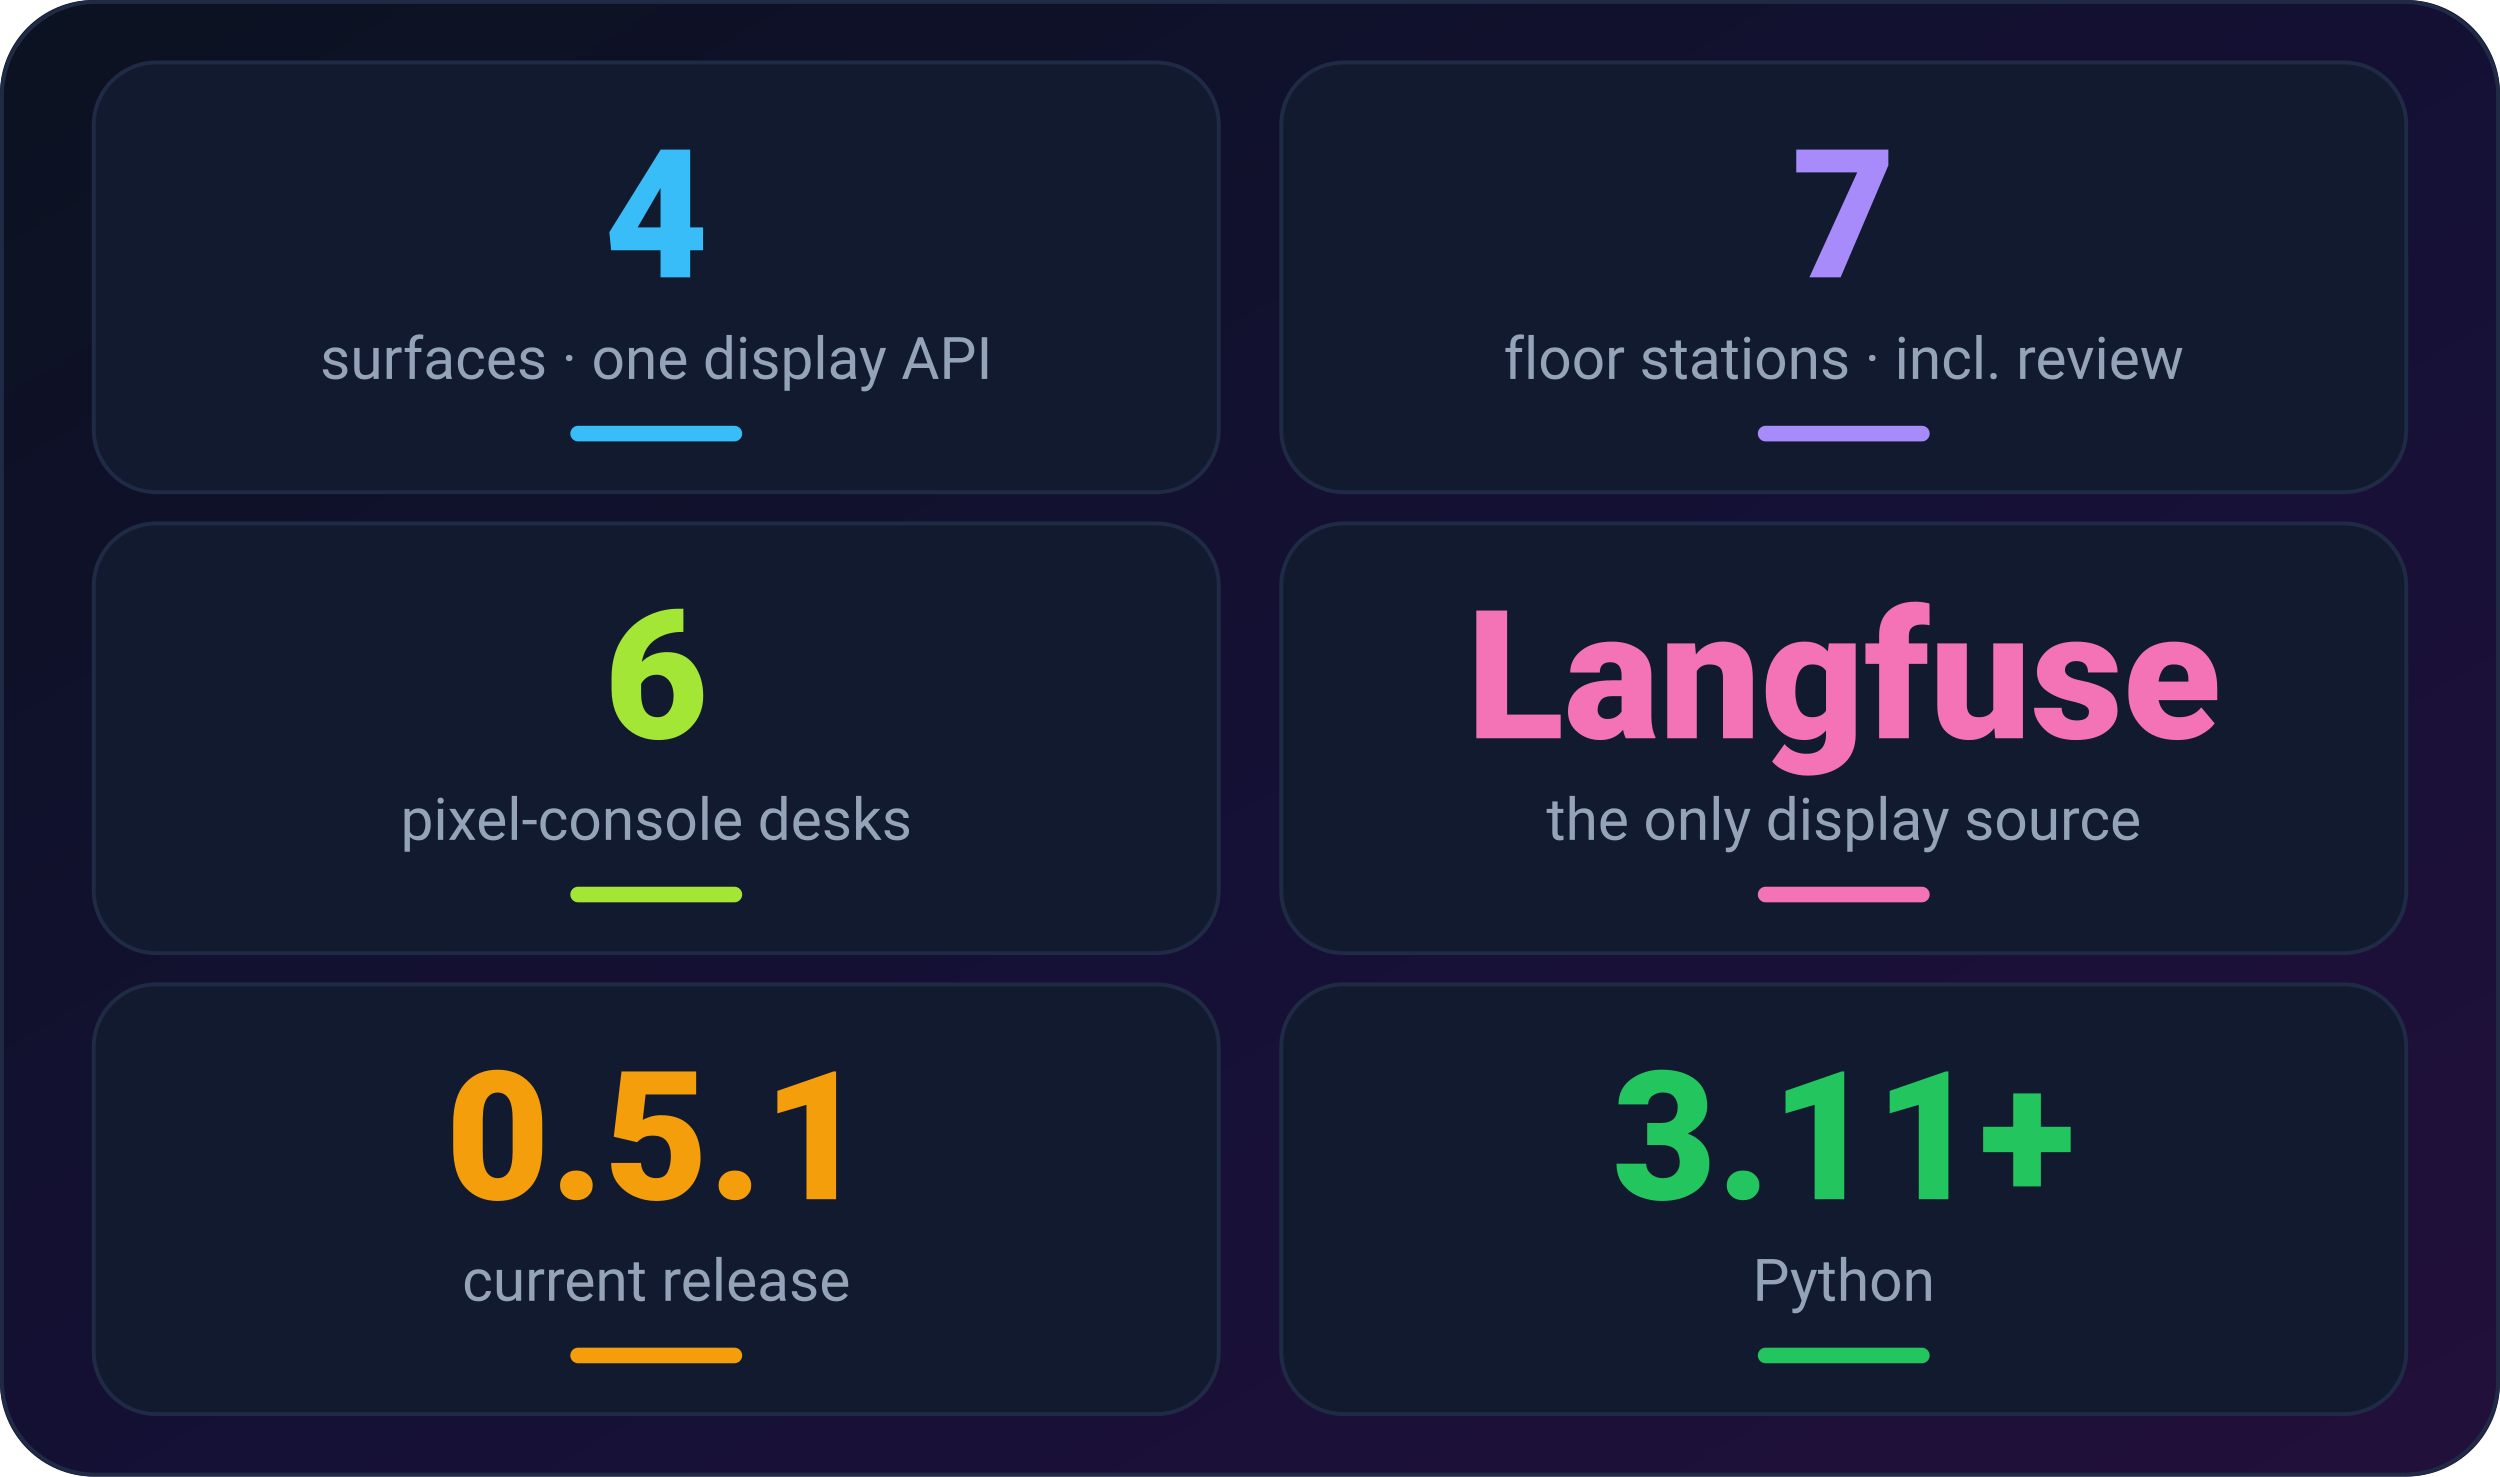
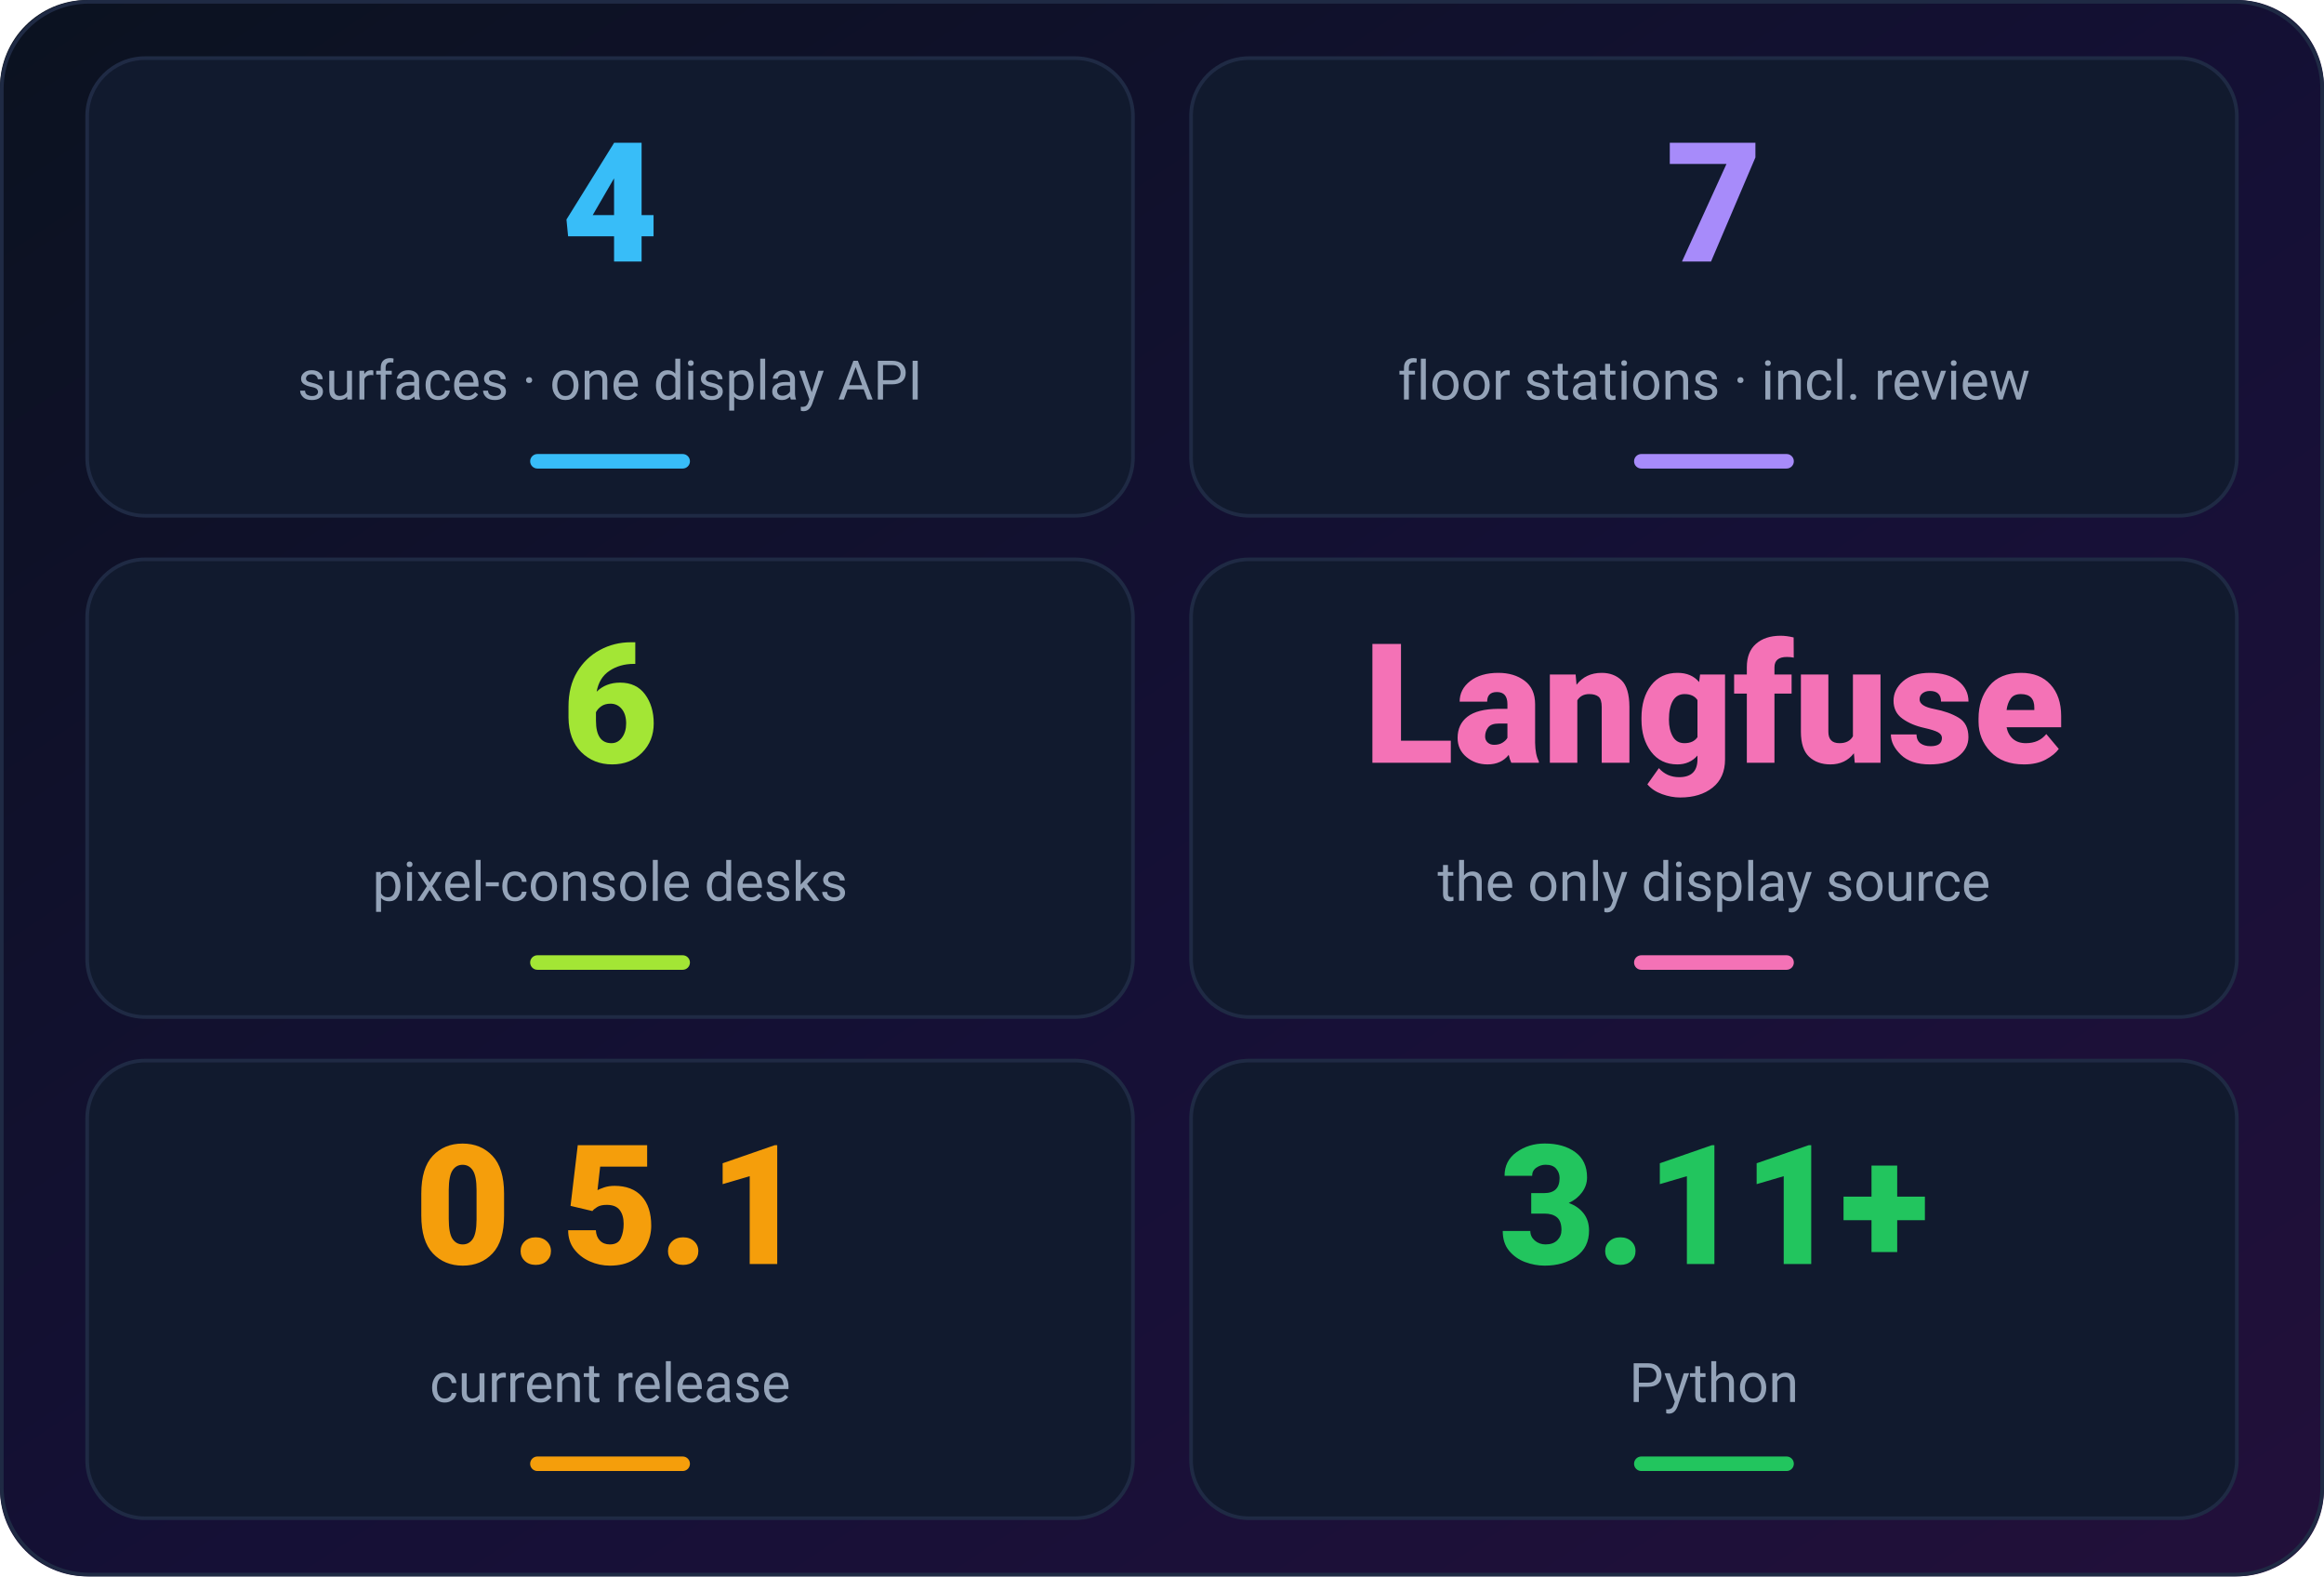
- <svg xmlns="http://www.w3.org/2000/svg" viewBox="0 0 640 378" width="640" height="378" role="img" aria-labelledby="t d" font-family="ui-sans-serif,-apple-system,'Segoe UI',Roboto,Helvetica,Arial,sans-serif">
+ <svg xmlns="http://www.w3.org/2000/svg" viewBox="0 0 640 434" width="640" height="434" role="img" aria-labelledby="t d" font-family="ui-sans-serif,-apple-system,'Segoe UI',Roboto,Helvetica,Arial,sans-serif">
  <defs>
    <linearGradient id="bg" x1="0" y1="0" x2="1" y2="1">
      <stop offset="0" stop-color="#0b1220" />
      <stop offset=".55" stop-color="#151036" />
      <stop offset="1" stop-color="#22103a" />
    </linearGradient>
    <linearGradient id="ttl" x1="0" y1="0" x2="1" y2="0">
      <stop offset="0" stop-color="#7dd3fc" />
      <stop offset=".5" stop-color="#c4b5fd" />
      <stop offset="1" stop-color="#f9a8d4" />
    </linearGradient>
    <radialGradient id="glow" cx=".5" cy=".5" r=".5">
      <stop offset="0" stop-color="#a78bfa" stop-opacity=".9" />
      <stop offset="1" stop-color="#a78bfa" stop-opacity="0" />
    </radialGradient>
    <filter id="soft" x="-50%" y="-50%" width="200%" height="200%">
      <feGaussianBlur stdDeviation="3" />
    </filter>
    <marker id="arr" viewBox="0 0 10 10" refX="8" refY="5" markerWidth="7" markerHeight="7" orient="auto-start-reverse">
      <path d="M1 1 L9 5 L1 9" fill="none" stroke="#94a3b8" stroke-width="1.6" stroke-linecap="round" stroke-linejoin="round" />
    </marker>
    <linearGradient id="shine" x1="0" y1="0" x2="1" y2="0">
      <stop offset="0" stop-color="#fff" stop-opacity="0" />
      <stop offset=".5" stop-color="#fff" stop-opacity=".12" />
      <stop offset="1" stop-color="#fff" stop-opacity="0" />
    </linearGradient>
  </defs>
  <style>@media (prefers-reduced-motion: reduce){.motion{display:none}}</style>
-   <rect width="640" height="378" rx="24" fill="url(#bg)" />
-   <rect x=".5" y=".5" width="639" height="377" rx="24" fill="none" stroke="#1f2a44" />
+   <rect width="640" height="434" rx="24" fill="url(#bg)" />
+   <rect x=".5" y=".5" width="639" height="433" rx="24" fill="none" stroke="#1f2a44" />
  <clipPath id="c0">
-     <rect x="24" y="16" width="288" height="110" rx="16" />
+     <rect x="24" y="16" width="288" height="126" rx="16" />
  </clipPath>
-   <rect x="24" y="16" width="288" height="110" rx="16" fill="#111a2e" stroke="#1f2a44" />
-   <text x="168" y="71" font-size="46" fill="#38bdf8" font-weight="800" text-anchor="middle">4</text>
-   <text x="168" y="97" font-size="15" fill="#94a3b8" text-anchor="middle">surfaces · one display API</text>
-   <rect x="146" y="109" width="44" height="4" rx="2" fill="#38bdf8" />
+   <rect x="24" y="16" width="288" height="126" rx="16" fill="#111a2e" stroke="#1f2a44" />
+   <text x="168" y="72" font-size="46" fill="#38bdf8" font-weight="800" text-anchor="middle">4</text>
+   <text x="168" y="110" font-size="15" fill="#94a3b8" text-anchor="middle">surfaces · one display API</text>
+   <rect x="146" y="125" width="44" height="4" rx="2" fill="#38bdf8" />
  <g class="motion" clip-path="url(#c0)">
-     <rect x="-44" y="16" width="60" height="110" fill="url(#shine)">
+     <rect x="-44" y="16" width="60" height="126" fill="url(#shine)">
      <animate attributeName="x" values="-44;320;320" keyTimes="0;.35;1" dur="5s" begin="0s" repeatCount="indefinite" />
    </rect>
  </g>
  <clipPath id="c1">
-     <rect x="328" y="16" width="288" height="110" rx="16" />
+     <rect x="328" y="16" width="288" height="126" rx="16" />
  </clipPath>
-   <rect x="328" y="16" width="288" height="110" rx="16" fill="#111a2e" stroke="#1f2a44" />
-   <text x="472" y="71" font-size="46" fill="#a78bfa" font-weight="800" text-anchor="middle">7</text>
-   <text x="472" y="97" font-size="15" fill="#94a3b8" text-anchor="middle">floor stations · incl. review</text>
-   <rect x="450" y="109" width="44" height="4" rx="2" fill="#a78bfa" />
+   <rect x="328" y="16" width="288" height="126" rx="16" fill="#111a2e" stroke="#1f2a44" />
+   <text x="472" y="72" font-size="46" fill="#a78bfa" font-weight="800" text-anchor="middle">7</text>
+   <text x="472" y="110" font-size="15" fill="#94a3b8" text-anchor="middle">floor stations · incl. review</text>
+   <rect x="450" y="125" width="44" height="4" rx="2" fill="#a78bfa" />
  <g class="motion" clip-path="url(#c1)">
-     <rect x="260" y="16" width="60" height="110" fill="url(#shine)">
+     <rect x="260" y="16" width="60" height="126" fill="url(#shine)">
      <animate attributeName="x" values="260;624;624" keyTimes="0;.35;1" dur="5s" begin="0.5s" repeatCount="indefinite" />
    </rect>
  </g>
  <clipPath id="c2">
-     <rect x="24" y="134" width="288" height="110" rx="16" />
+     <rect x="24" y="154" width="288" height="126" rx="16" />
  </clipPath>
-   <rect x="24" y="134" width="288" height="110" rx="16" fill="#111a2e" stroke="#1f2a44" />
-   <text x="168" y="189" font-size="46" fill="#a3e635" font-weight="800" text-anchor="middle">6</text>
-   <text x="168" y="215" font-size="15" fill="#94a3b8" text-anchor="middle">pixel-console desks</text>
-   <rect x="146" y="227" width="44" height="4" rx="2" fill="#a3e635" />
+   <rect x="24" y="154" width="288" height="126" rx="16" fill="#111a2e" stroke="#1f2a44" />
+   <text x="168" y="210" font-size="46" fill="#a3e635" font-weight="800" text-anchor="middle">6</text>
+   <text x="168" y="248" font-size="15" fill="#94a3b8" text-anchor="middle">pixel-console desks</text>
+   <rect x="146" y="263" width="44" height="4" rx="2" fill="#a3e635" />
  <g class="motion" clip-path="url(#c2)">
-     <rect x="-44" y="134" width="60" height="110" fill="url(#shine)">
+     <rect x="-44" y="154" width="60" height="126" fill="url(#shine)">
      <animate attributeName="x" values="-44;320;320" keyTimes="0;.35;1" dur="5s" begin="1s" repeatCount="indefinite" />
    </rect>
  </g>
  <clipPath id="c3">
-     <rect x="328" y="134" width="288" height="110" rx="16" />
+     <rect x="328" y="154" width="288" height="126" rx="16" />
  </clipPath>
-   <rect x="328" y="134" width="288" height="110" rx="16" fill="#111a2e" stroke="#1f2a44" />
-   <text x="472" y="189" font-size="46" fill="#f472b6" font-weight="800" text-anchor="middle">Langfuse</text>
-   <text x="472" y="215" font-size="15" fill="#94a3b8" text-anchor="middle">the only display source</text>
-   <rect x="450" y="227" width="44" height="4" rx="2" fill="#f472b6" />
+   <rect x="328" y="154" width="288" height="126" rx="16" fill="#111a2e" stroke="#1f2a44" />
+   <text x="472" y="210" font-size="46" fill="#f472b6" font-weight="800" text-anchor="middle">Langfuse</text>
+   <text x="472" y="248" font-size="15" fill="#94a3b8" text-anchor="middle">the only display source</text>
+   <rect x="450" y="263" width="44" height="4" rx="2" fill="#f472b6" />
  <g class="motion" clip-path="url(#c3)">
-     <rect x="260" y="134" width="60" height="110" fill="url(#shine)">
+     <rect x="260" y="154" width="60" height="126" fill="url(#shine)">
      <animate attributeName="x" values="260;624;624" keyTimes="0;.35;1" dur="5s" begin="1.5s" repeatCount="indefinite" />
    </rect>
  </g>
  <clipPath id="c4">
-     <rect x="24" y="252" width="288" height="110" rx="16" />
+     <rect x="24" y="292" width="288" height="126" rx="16" />
  </clipPath>
-   <rect x="24" y="252" width="288" height="110" rx="16" fill="#111a2e" stroke="#1f2a44" />
-   <text x="168" y="307" font-size="46" fill="#f59e0b" font-weight="800" text-anchor="middle">0.5.1</text>
-   <text x="168" y="333" font-size="15" fill="#94a3b8" text-anchor="middle">current release</text>
-   <rect x="146" y="345" width="44" height="4" rx="2" fill="#f59e0b" />
+   <rect x="24" y="292" width="288" height="126" rx="16" fill="#111a2e" stroke="#1f2a44" />
+   <text x="168" y="348" font-size="46" fill="#f59e0b" font-weight="800" text-anchor="middle">0.5.1</text>
+   <text x="168" y="386" font-size="15" fill="#94a3b8" text-anchor="middle">current release</text>
+   <rect x="146" y="401" width="44" height="4" rx="2" fill="#f59e0b" />
  <g class="motion" clip-path="url(#c4)">
-     <rect x="-44" y="252" width="60" height="110" fill="url(#shine)">
+     <rect x="-44" y="292" width="60" height="126" fill="url(#shine)">
      <animate attributeName="x" values="-44;320;320" keyTimes="0;.35;1" dur="5s" begin="2s" repeatCount="indefinite" />
    </rect>
  </g>
  <clipPath id="c5">
-     <rect x="328" y="252" width="288" height="110" rx="16" />
+     <rect x="328" y="292" width="288" height="126" rx="16" />
  </clipPath>
-   <rect x="328" y="252" width="288" height="110" rx="16" fill="#111a2e" stroke="#1f2a44" />
-   <text x="472" y="307" font-size="46" fill="#22c55e" font-weight="800" text-anchor="middle">3.11+</text>
-   <text x="472" y="333" font-size="15" fill="#94a3b8" text-anchor="middle">Python</text>
-   <rect x="450" y="345" width="44" height="4" rx="2" fill="#22c55e" />
+   <rect x="328" y="292" width="288" height="126" rx="16" fill="#111a2e" stroke="#1f2a44" />
+   <text x="472" y="348" font-size="46" fill="#22c55e" font-weight="800" text-anchor="middle">3.11+</text>
+   <text x="472" y="386" font-size="15" fill="#94a3b8" text-anchor="middle">Python</text>
+   <rect x="450" y="401" width="44" height="4" rx="2" fill="#22c55e" />
  <g class="motion" clip-path="url(#c5)">
-     <rect x="260" y="252" width="60" height="110" fill="url(#shine)">
+     <rect x="260" y="292" width="60" height="126" fill="url(#shine)">
      <animate attributeName="x" values="260;624;624" keyTimes="0;.35;1" dur="5s" begin="2.5s" repeatCount="indefinite" />
    </rect>
  </g>
</svg>
